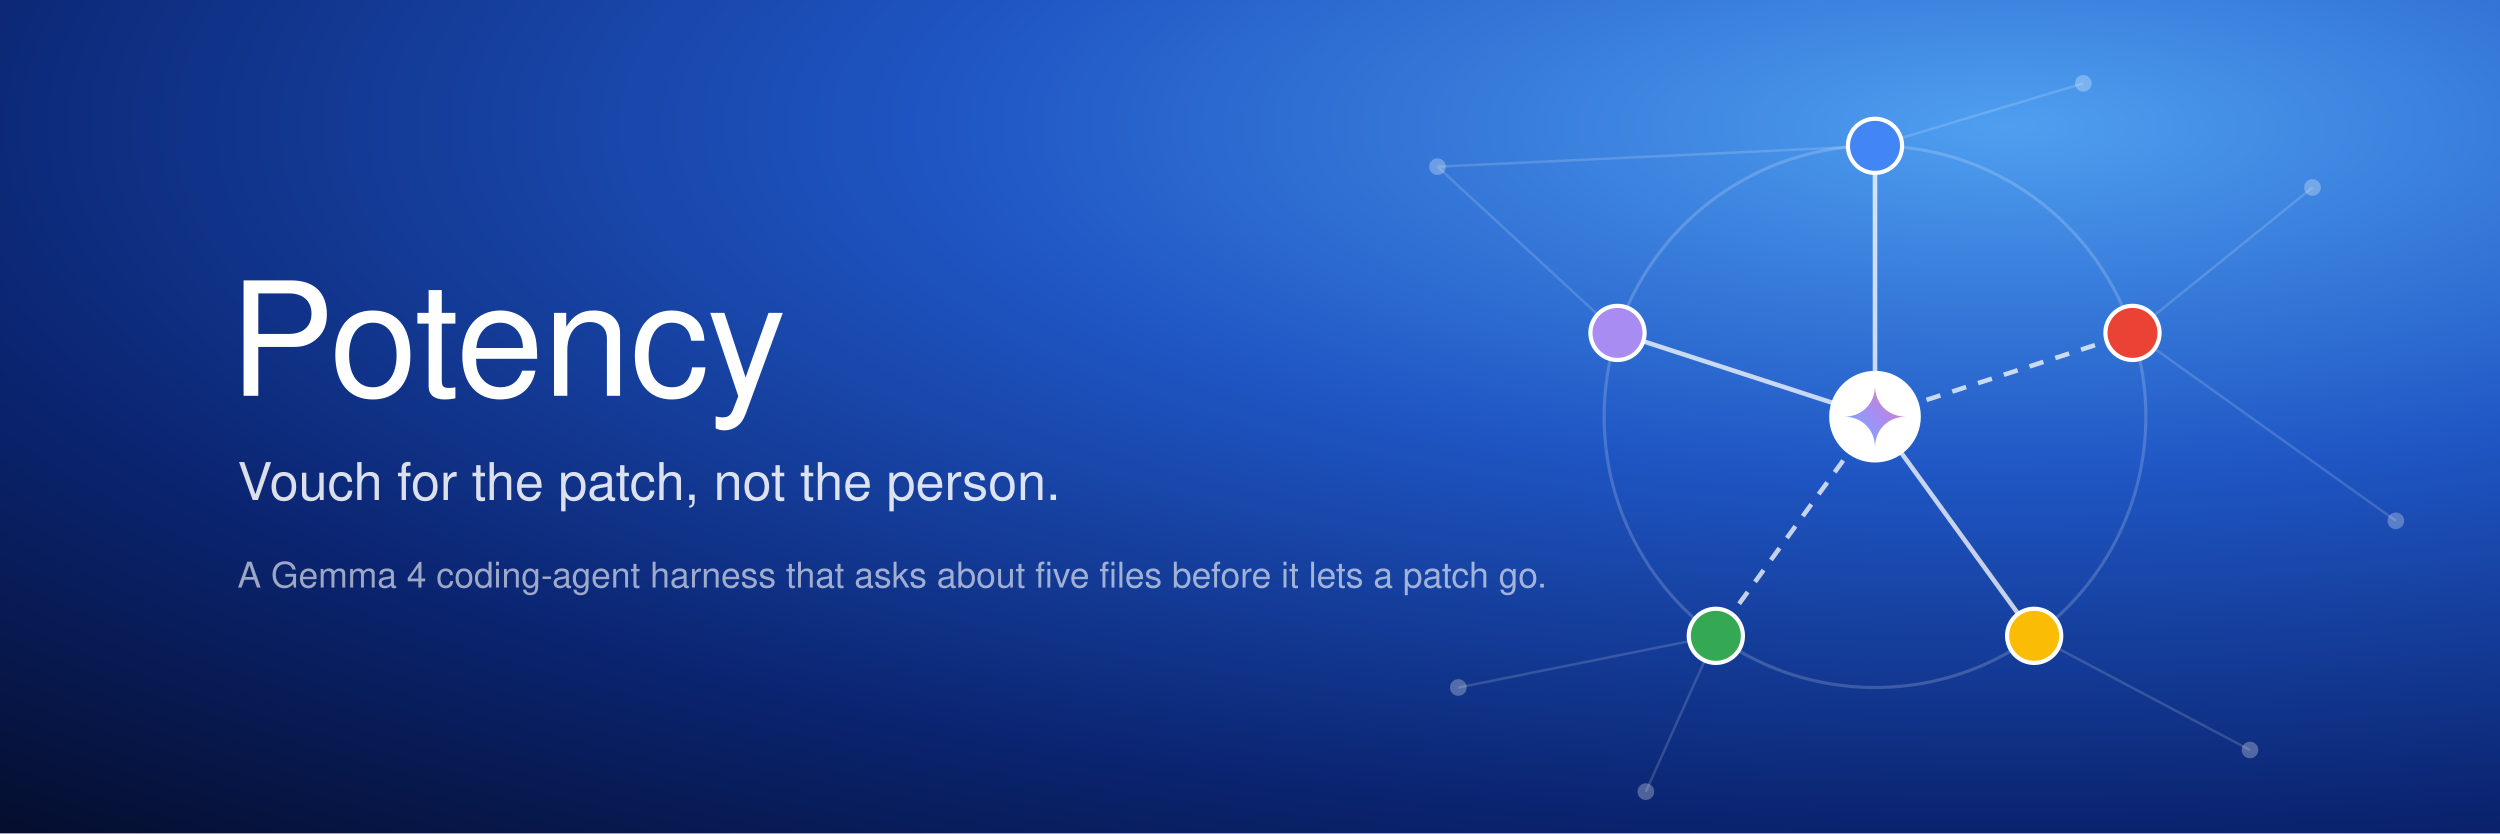
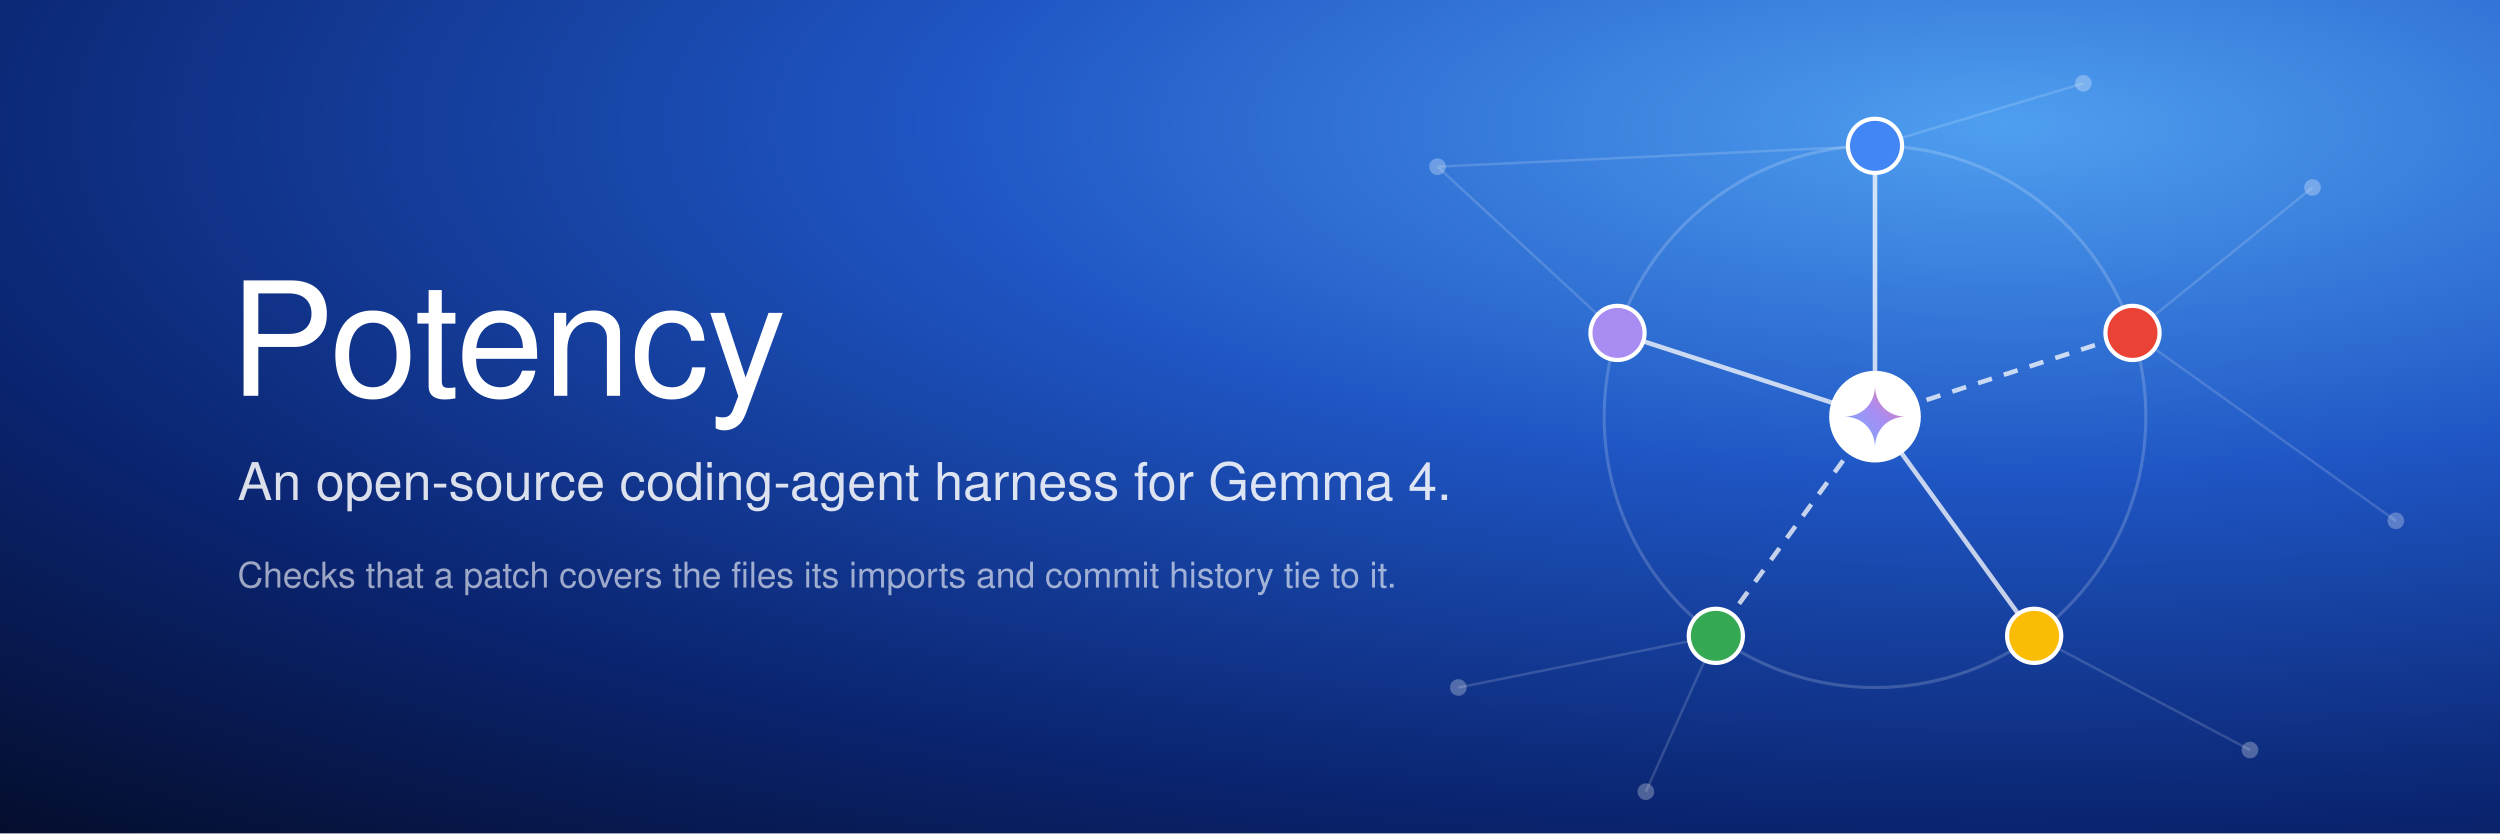
<svg xmlns="http://www.w3.org/2000/svg" width="1200" height="400" viewBox="0 0 1200 400">
  <defs>
    <radialGradient id="bg" cx="0.8" cy="0.15" r="1.2">
      <stop offset="0" stop-color="#4f9ff0" />
      <stop offset="0.35" stop-color="#1f56c4" />
      <stop offset="0.7" stop-color="#0a2470" />
      <stop offset="1" stop-color="#040b26" />
    </radialGradient>
    <linearGradient id="gem" x1="0" y1="1" x2="1" y2="0">
      <stop offset="0" stop-color="#6FB0FF" />
      <stop offset="0.55" stop-color="#A98CF2" />
      <stop offset="1" stop-color="#F07C8A" />
    </linearGradient>
  </defs>
  <rect width="1200" height="400" fill="url(#bg)" />
  <g stroke="#ffffff" stroke-opacity="0.16" stroke-width="1.2" fill="none">
    <path d="M900 70 L1000 40 M1023.6 159.8 L1110 90 M1023.6 159.8 L1150 250 M976.4 305.2 L1080 360 M823.6 305.2 L790 380 M823.6 305.2 L700 330 M776.4 159.8 L690 80 M900 70 L690 80" />
  </g>
  <g fill="#ffffff" fill-opacity="0.28">
    <circle cx="1000" cy="40" r="4" />
    <circle cx="1110" cy="90" r="4" />
    <circle cx="1150" cy="250" r="4" />
    <circle cx="1080" cy="360" r="4" />
    <circle cx="790" cy="380" r="4" />
    <circle cx="700" cy="330" r="4" />
    <circle cx="690" cy="80" r="4" />
  </g>
  <g stroke="#ffffff" stroke-width="2.2" stroke-opacity="0.75" fill="none">
    <line x1="900" y1="200" x2="900" y2="70" />
    <line x1="900" y1="200" x2="976.4" y2="305.2" />
    <line x1="900" y1="200" x2="776.4" y2="159.8" />
    <line x1="900" y1="200" x2="1023.6" y2="159.8" stroke-dasharray="7 6" />
    <line x1="900" y1="200" x2="823.6" y2="305.2" stroke-dasharray="7 6" />
  </g>
  <circle cx="900" cy="200" r="130" fill="none" stroke="#ffffff" stroke-opacity="0.18" stroke-width="1.5" />
  <g stroke="#ffffff" stroke-width="2">
    <circle cx="900" cy="70" r="13" fill="#4285F4" />
    <circle cx="1023.6" cy="159.8" r="13" fill="#EA4335" />
    <circle cx="976.4" cy="305.2" r="13" fill="#FBBC05" />
    <circle cx="823.6" cy="305.2" r="13" fill="#34A853" />
    <circle cx="776.4" cy="159.8" r="13" fill="#A98CF2" />
  </g>
  <circle cx="900" cy="200" r="22" fill="#ffffff" />
  <path transform="translate(900 200) scale(0.62)" d="M0,-24 C0,-10.1 10.1,0 24,0 C10.1,0 0,10.1 0,24 C0,10.1 -10.1,0 -24,0 C-10.1,0 0,-10.1 0,-24 Z" fill="url(#gem)" />
  <g font-family="'Google Sans', 'Product Sans', 'Helvetica Neue', Helvetica, Arial, sans-serif" fill="#ffffff">
    <text x="110" y="190" font-size="76" font-weight="500" letter-spacing="-0.5">Potency</text>
-     <text x="114" y="240" font-size="25" fill-opacity="0.85">Vouch for the patch, not the person.</text>
-     <text x="114" y="282" font-size="17" fill-opacity="0.6">A Gemma 4 coding-agent harness that asks about five files before it lets a patch go.</text>
+     <text x="114" y="240" font-size="25" fill-opacity="0.85">An open-source coding-agent harness for Gemma 4.</text>
+     <text x="114" y="282" font-size="17" fill-opacity="0.6">Checks that a patch covers the files its imports and commit history tie to it.</text>
  </g>
</svg>
